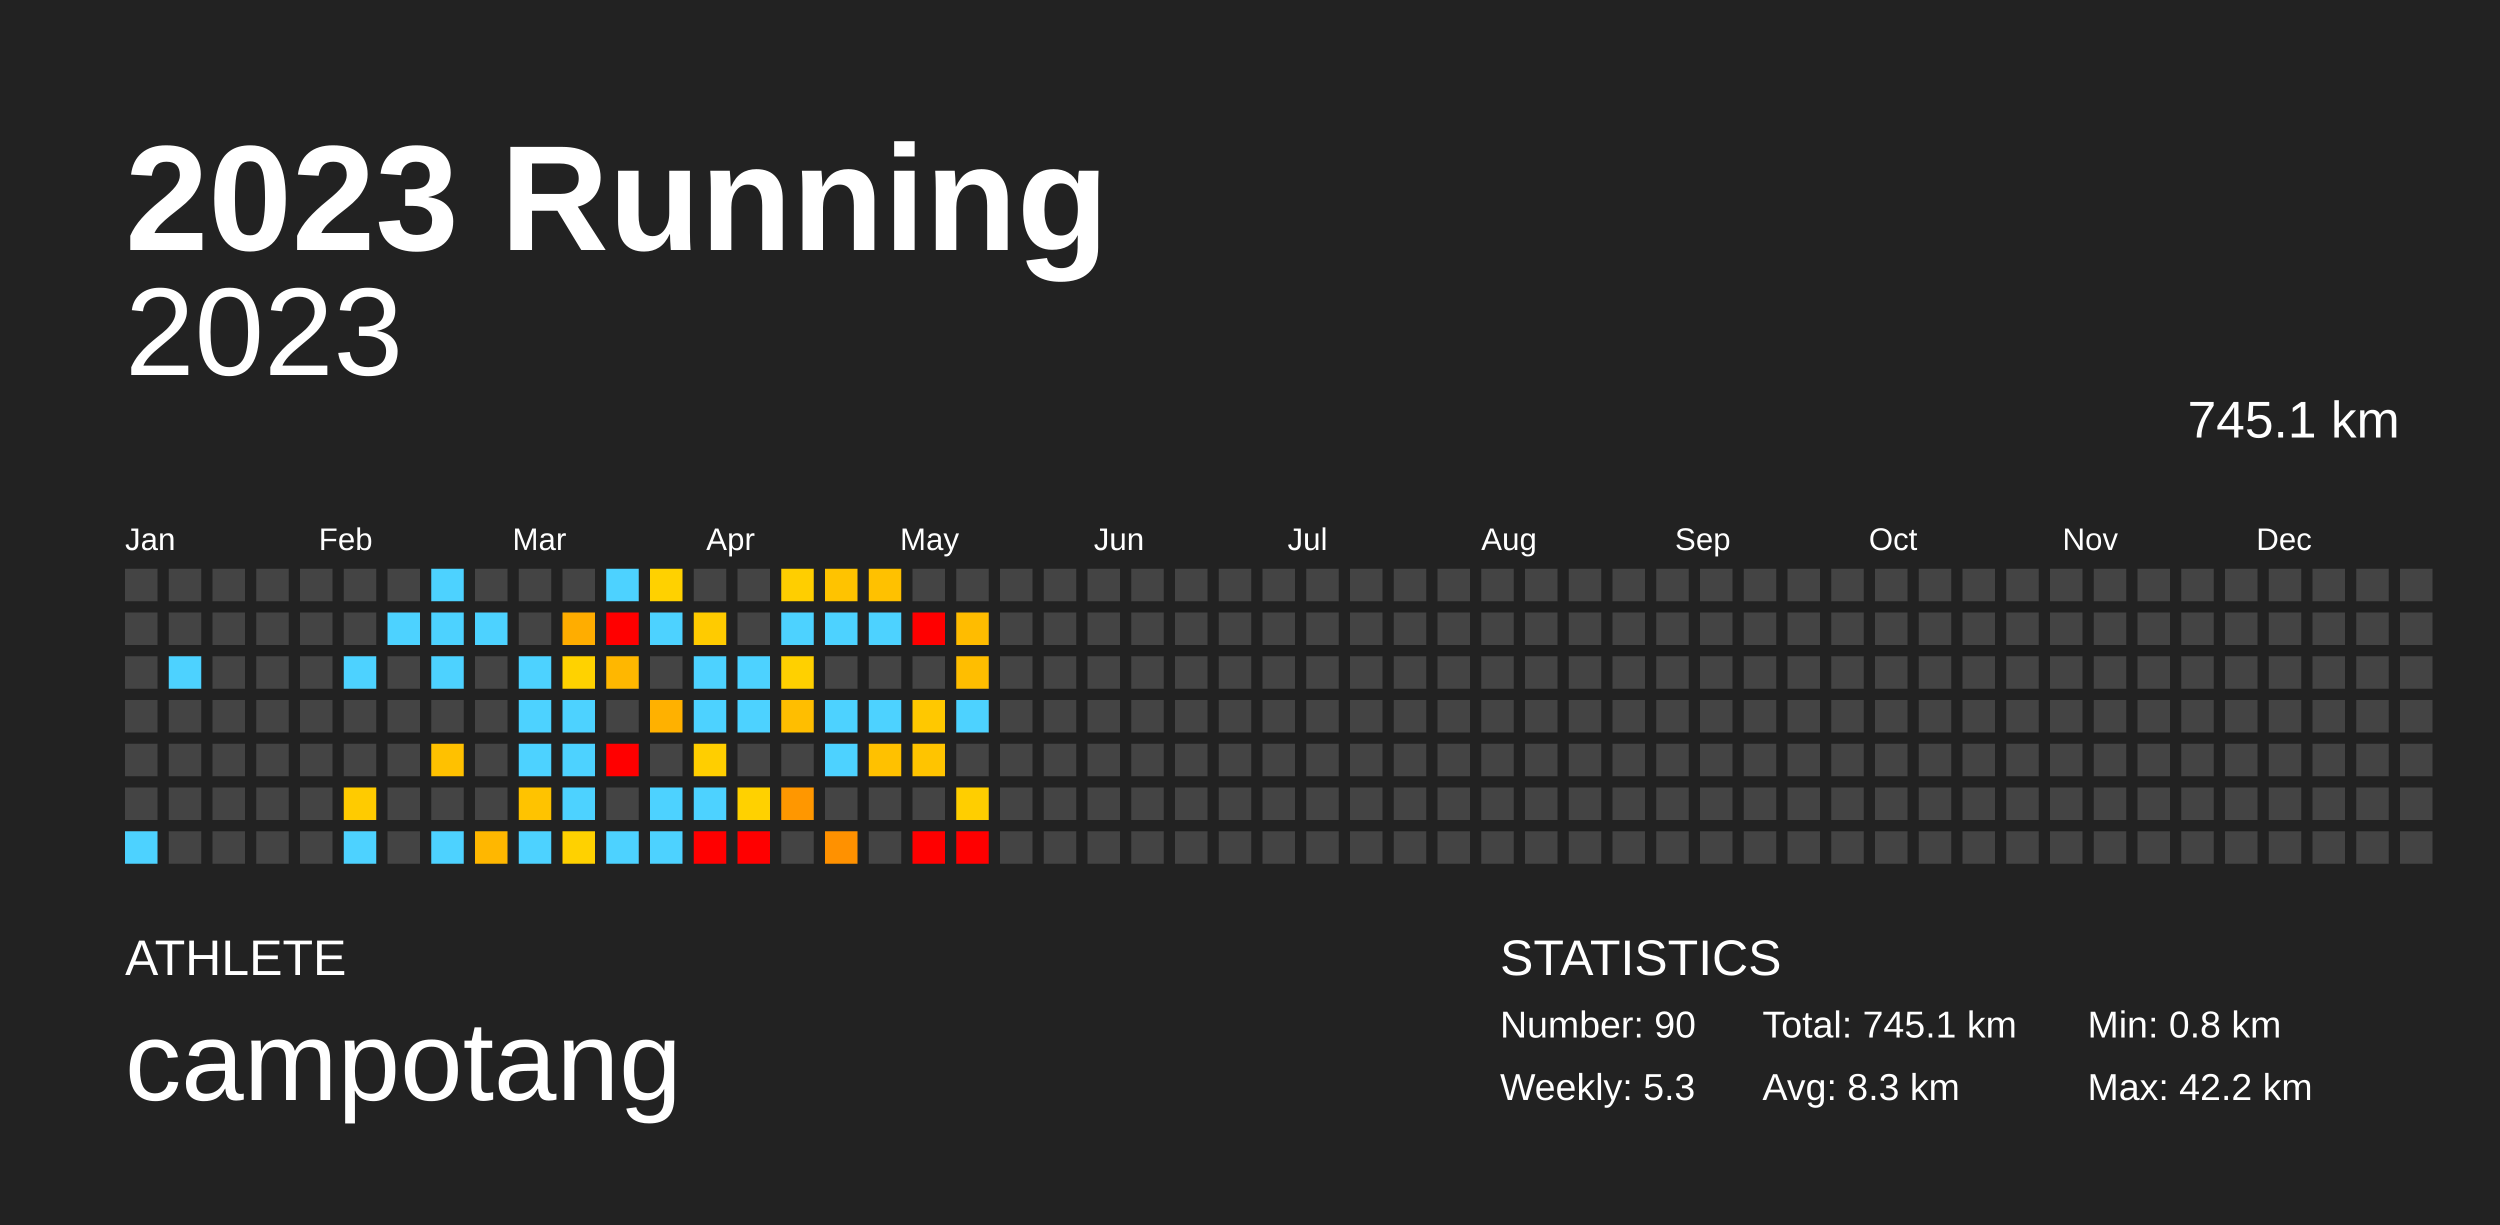
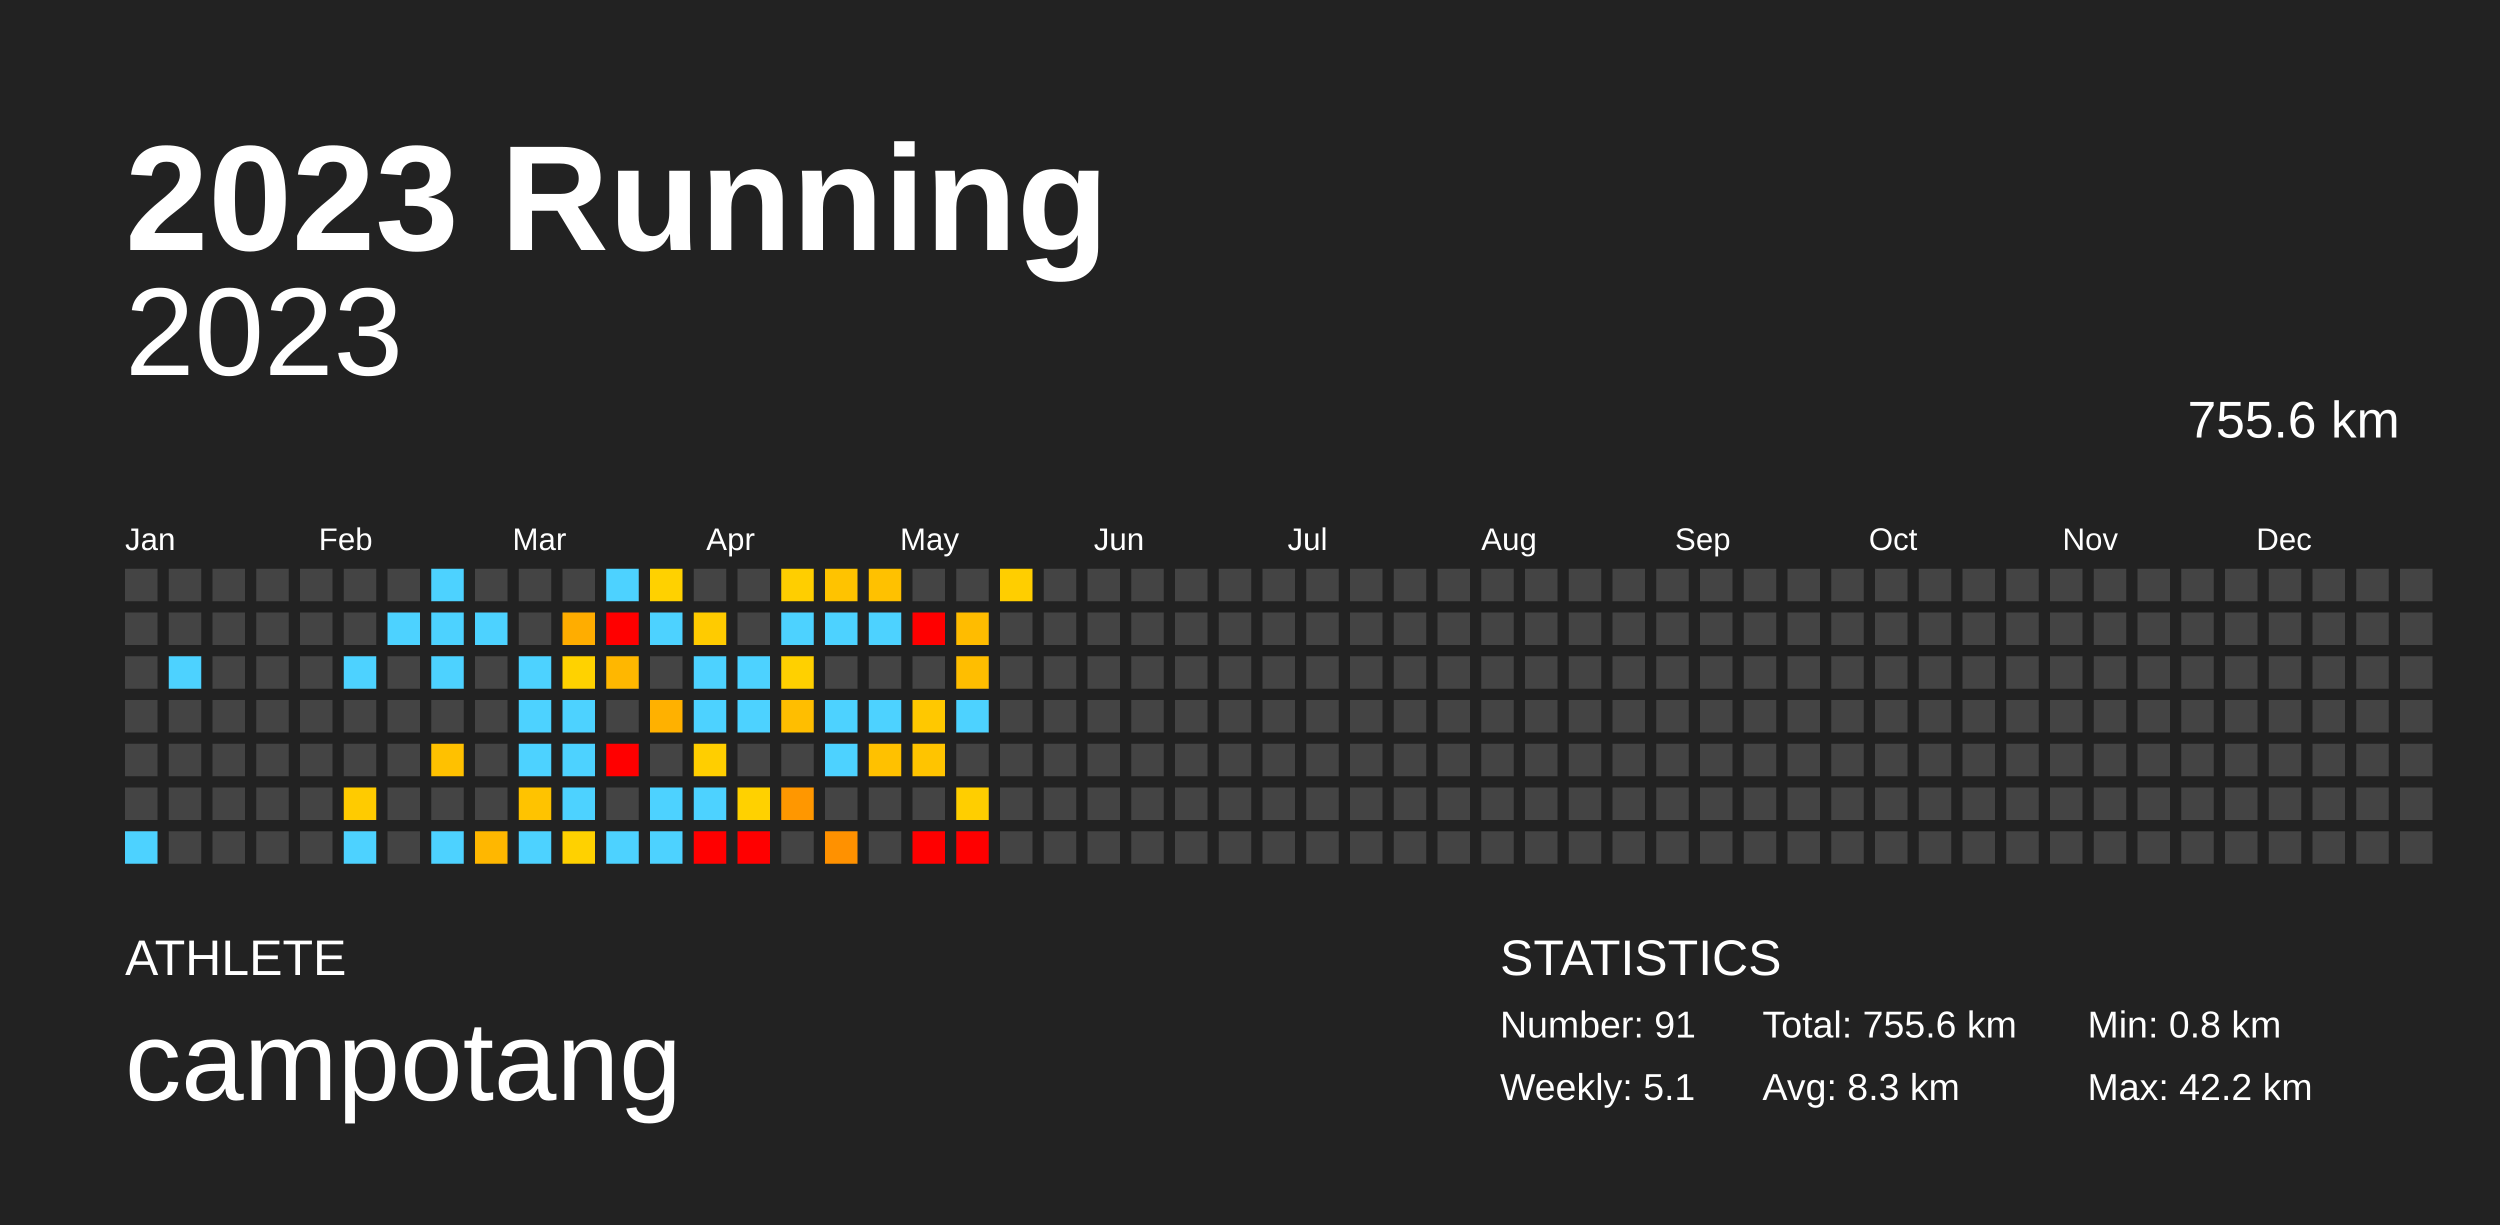
<svg xmlns="http://www.w3.org/2000/svg" baseProfile="full" height="98mm" version="1.1" viewBox="0,0,200,98" width="200mm">
  <defs />
  <rect fill="#222222" height="98" width="200" x="0" y="0" />
  <text fill="#FFFFFF" style="font-size:12px; font-family:Arial; font-weight:bold;" x="10" y="20">2023 Running</text>
  <text fill="#FFFFFF" style="font-size:4px; font-family:Arial" x="10" y="78">ATHLETE</text>
  <text fill="#FFFFFF" style="font-size:9px; font-family:Arial" x="10" y="88">campotang</text>
  <text fill="#FFFFFF" style="font-size:4px; font-family:Arial" x="120" y="78">STATISTICS</text>
-   <text fill="#FFFFFF" style="font-size:3px; font-family:Arial" x="120" y="83">Number: 90</text>
-   <text fill="#FFFFFF" style="font-size:3px; font-family:Arial" x="120" y="88">Weekly: 5.3</text>
-   <text fill="#FFFFFF" style="font-size:3px; font-family:Arial" x="141" y="83">Total: 745.1 km</text>
+   <text fill="#FFFFFF" style="font-size:3px; font-family:Arial" x="120" y="83">Number: 91</text>
+   <text fill="#FFFFFF" style="font-size:3px; font-family:Arial" x="120" y="88">Weekly: 5.1</text>
+   <text fill="#FFFFFF" style="font-size:3px; font-family:Arial" x="141" y="83">Total: 755.6 km</text>
  <text fill="#FFFFFF" style="font-size:3px; font-family:Arial" x="141" y="88">Avg: 8.3 km</text>
  <text fill="#FFFFFF" style="font-size:3px; font-family:Arial" x="167" y="83">Min: 0.8 km</text>
  <text fill="#FFFFFF" style="font-size:3px; font-family:Arial" x="167" y="88">Max: 42.2 km</text>
  <text alignment-baseline="hanging" fill="#FFFFFF" style="font-size:10.0px; font-family:Arial;" x="10" y="30">2023</text>
-   <text alignment-baseline="hanging" fill="#FFFFFF" style="font-size:4.125px; font-family:Arial;" x="175" y="35">745.1 km</text>
+   <text alignment-baseline="hanging" fill="#FFFFFF" style="font-size:4.125px; font-family:Arial;" x="175" y="35">755.6 km</text>
  <text fill="#FFFFFF" style="font-size:2.5px; font-family:Arial" x="10.0" y="44">Jan</text>
  <text fill="#FFFFFF" style="font-size:2.5px; font-family:Arial" x="25.5" y="44">Feb</text>
  <text fill="#FFFFFF" style="font-size:2.5px; font-family:Arial" x="41.0" y="44">Mar</text>
  <text fill="#FFFFFF" style="font-size:2.5px; font-family:Arial" x="56.5" y="44">Apr</text>
  <text fill="#FFFFFF" style="font-size:2.5px; font-family:Arial" x="72.0" y="44">May</text>
  <text fill="#FFFFFF" style="font-size:2.5px; font-family:Arial" x="87.5" y="44">Jun</text>
  <text fill="#FFFFFF" style="font-size:2.5px; font-family:Arial" x="103.0" y="44">Jul</text>
  <text fill="#FFFFFF" style="font-size:2.5px; font-family:Arial" x="118.5" y="44">Aug</text>
  <text fill="#FFFFFF" style="font-size:2.5px; font-family:Arial" x="134.0" y="44">Sep</text>
  <text fill="#FFFFFF" style="font-size:2.5px; font-family:Arial" x="149.5" y="44">Oct</text>
  <text fill="#FFFFFF" style="font-size:2.5px; font-family:Arial" x="165.0" y="44">Nov</text>
  <text fill="#FFFFFF" style="font-size:2.5px; font-family:Arial" x="180.5" y="44">Dec</text>
  <rect fill="#444444" height="2.6" width="2.6" x="10.0" y="45.5" />
  <rect fill="#444444" height="2.6" width="2.6" x="10.0" y="49.0" />
  <rect fill="#444444" height="2.6" width="2.6" x="10.0" y="52.5" />
  <rect fill="#444444" height="2.6" width="2.6" x="10.0" y="56.0" />
  <rect fill="#444444" height="2.6" width="2.6" x="10.0" y="59.5" />
  <rect fill="#444444" height="2.6" width="2.6" x="10.0" y="63.0" />
  <rect fill="#4dd2ff" height="2.6" width="2.6" x="10.0" y="66.5" />
  <rect fill="#444444" height="2.6" width="2.6" x="13.5" y="45.5" />
  <rect fill="#444444" height="2.6" width="2.6" x="13.5" y="49.0" />
  <rect fill="#4dd2ff" height="2.6" width="2.6" x="13.5" y="52.5" />
  <rect fill="#444444" height="2.6" width="2.6" x="13.5" y="56.0" />
  <rect fill="#444444" height="2.6" width="2.6" x="13.5" y="59.5" />
  <rect fill="#444444" height="2.6" width="2.6" x="13.5" y="63.0" />
  <rect fill="#444444" height="2.6" width="2.6" x="13.5" y="66.5" />
  <rect fill="#444444" height="2.6" width="2.6" x="17.0" y="45.5" />
  <rect fill="#444444" height="2.6" width="2.6" x="17.0" y="49.0" />
  <rect fill="#444444" height="2.6" width="2.6" x="17.0" y="52.5" />
  <rect fill="#444444" height="2.6" width="2.6" x="17.0" y="56.0" />
  <rect fill="#444444" height="2.6" width="2.6" x="17.0" y="59.5" />
  <rect fill="#444444" height="2.6" width="2.6" x="17.0" y="63.0" />
  <rect fill="#444444" height="2.6" width="2.6" x="17.0" y="66.5" />
  <rect fill="#444444" height="2.6" width="2.6" x="20.5" y="45.5" />
  <rect fill="#444444" height="2.6" width="2.6" x="20.5" y="49.0" />
  <rect fill="#444444" height="2.6" width="2.6" x="20.5" y="52.5" />
  <rect fill="#444444" height="2.6" width="2.6" x="20.5" y="56.0" />
  <rect fill="#444444" height="2.6" width="2.6" x="20.5" y="59.5" />
  <rect fill="#444444" height="2.6" width="2.6" x="20.5" y="63.0" />
  <rect fill="#444444" height="2.6" width="2.6" x="20.5" y="66.5" />
  <rect fill="#444444" height="2.6" width="2.6" x="24.0" y="45.5" />
  <rect fill="#444444" height="2.6" width="2.6" x="24.0" y="49.0" />
  <rect fill="#444444" height="2.6" width="2.6" x="24.0" y="52.5" />
  <rect fill="#444444" height="2.6" width="2.6" x="24.0" y="56.0" />
  <rect fill="#444444" height="2.6" width="2.6" x="24.0" y="59.5" />
  <rect fill="#444444" height="2.6" width="2.6" x="24.0" y="63.0" />
  <rect fill="#444444" height="2.6" width="2.6" x="24.0" y="66.5" />
  <rect fill="#444444" height="2.6" width="2.6" x="27.5" y="45.5" />
  <rect fill="#444444" height="2.6" width="2.6" x="27.5" y="49.0" />
  <rect fill="#4dd2ff" height="2.6" width="2.6" x="27.5" y="52.5" />
  <rect fill="#444444" height="2.6" width="2.6" x="27.5" y="56.0" />
  <rect fill="#444444" height="2.6" width="2.6" x="27.5" y="59.5" />
  <rect fill="#ffcb00" height="2.6" width="2.6" x="27.5" y="63.0" />
  <rect fill="#4dd2ff" height="2.6" width="2.6" x="27.5" y="66.5" />
  <rect fill="#444444" height="2.6" width="2.6" x="31.0" y="45.5" />
  <rect fill="#4dd2ff" height="2.6" width="2.6" x="31.0" y="49.0" />
  <rect fill="#444444" height="2.6" width="2.6" x="31.0" y="52.5" />
  <rect fill="#444444" height="2.6" width="2.6" x="31.0" y="56.0" />
  <rect fill="#444444" height="2.6" width="2.6" x="31.0" y="59.5" />
  <rect fill="#444444" height="2.6" width="2.6" x="31.0" y="63.0" />
  <rect fill="#444444" height="2.6" width="2.6" x="31.0" y="66.5" />
  <rect fill="#4dd2ff" height="2.6" width="2.6" x="34.5" y="45.5" />
  <rect fill="#4dd2ff" height="2.6" width="2.6" x="34.5" y="49.0" />
  <rect fill="#4dd2ff" height="2.6" width="2.6" x="34.5" y="52.5" />
  <rect fill="#444444" height="2.6" width="2.6" x="34.5" y="56.0" />
  <rect fill="#ffc100" height="2.6" width="2.6" x="34.5" y="59.5" />
  <rect fill="#444444" height="2.6" width="2.6" x="34.5" y="63.0" />
  <rect fill="#4dd2ff" height="2.6" width="2.6" x="34.5" y="66.5" />
  <rect fill="#444444" height="2.6" width="2.6" x="38.0" y="45.5" />
  <rect fill="#4dd2ff" height="2.6" width="2.6" x="38.0" y="49.0" />
  <rect fill="#444444" height="2.6" width="2.6" x="38.0" y="52.5" />
  <rect fill="#444444" height="2.6" width="2.6" x="38.0" y="56.0" />
  <rect fill="#444444" height="2.6" width="2.6" x="38.0" y="59.5" />
  <rect fill="#444444" height="2.6" width="2.6" x="38.0" y="63.0" />
  <rect fill="#ffb700" height="2.6" width="2.6" x="38.0" y="66.5" />
  <rect fill="#444444" height="2.6" width="2.6" x="41.5" y="45.5" />
  <rect fill="#444444" height="2.6" width="2.6" x="41.5" y="49.0" />
  <rect fill="#4dd2ff" height="2.6" width="2.6" x="41.5" y="52.5" />
  <rect fill="#4dd2ff" height="2.6" width="2.6" x="41.5" y="56.0" />
  <rect fill="#4dd2ff" height="2.6" width="2.6" x="41.5" y="59.5" />
  <rect fill="#ffc300" height="2.6" width="2.6" x="41.5" y="63.0" />
  <rect fill="#4dd2ff" height="2.6" width="2.6" x="41.5" y="66.5" />
  <rect fill="#444444" height="2.6" width="2.6" x="45.0" y="45.5" />
  <rect fill="#ffad00" height="2.6" width="2.6" x="45.0" y="49.0" />
  <rect fill="#ffd200" height="2.6" width="2.6" x="45.0" y="52.5" />
  <rect fill="#4dd2ff" height="2.6" width="2.6" x="45.0" y="56.0" />
  <rect fill="#4dd2ff" height="2.6" width="2.6" x="45.0" y="59.5" />
  <rect fill="#4dd2ff" height="2.6" width="2.6" x="45.0" y="63.0" />
  <rect fill="#ffd100" height="2.6" width="2.6" x="45.0" y="66.5" />
  <rect fill="#4dd2ff" height="2.6" width="2.6" x="48.5" y="45.5" />
  <rect fill="red" height="2.6" width="2.6" x="48.5" y="49.0" />
  <rect fill="#ffb700" height="2.6" width="2.6" x="48.5" y="52.5" />
  <rect fill="#444444" height="2.6" width="2.6" x="48.5" y="56.0" />
  <rect fill="red" height="2.6" width="2.6" x="48.5" y="59.5" />
  <rect fill="#444444" height="2.6" width="2.6" x="48.5" y="63.0" />
  <rect fill="#4dd2ff" height="2.6" width="2.6" x="48.5" y="66.5" />
  <rect fill="#ffd100" height="2.6" width="2.6" x="52.0" y="45.5" />
  <rect fill="#4dd2ff" height="2.6" width="2.6" x="52.0" y="49.0" />
  <rect fill="#444444" height="2.6" width="2.6" x="52.0" y="52.5" />
  <rect fill="#ffb100" height="2.6" width="2.6" x="52.0" y="56.0" />
  <rect fill="#444444" height="2.6" width="2.6" x="52.0" y="59.5" />
  <rect fill="#4dd2ff" height="2.6" width="2.6" x="52.0" y="63.0" />
  <rect fill="#4dd2ff" height="2.6" width="2.6" x="52.0" y="66.5" />
  <rect fill="#444444" height="2.6" width="2.6" x="55.5" y="45.5" />
  <rect fill="#ffcb00" height="2.6" width="2.6" x="55.5" y="49.0" />
  <rect fill="#4dd2ff" height="2.6" width="2.6" x="55.5" y="52.5" />
  <rect fill="#4dd2ff" height="2.6" width="2.6" x="55.5" y="56.0" />
  <rect fill="#ffce00" height="2.6" width="2.6" x="55.5" y="59.5" />
  <rect fill="#4dd2ff" height="2.6" width="2.6" x="55.5" y="63.0" />
  <rect fill="red" height="2.6" width="2.6" x="55.5" y="66.5" />
  <rect fill="#444444" height="2.6" width="2.6" x="59.0" y="45.5" />
  <rect fill="#444444" height="2.6" width="2.6" x="59.0" y="49.0" />
  <rect fill="#4dd2ff" height="2.6" width="2.6" x="59.0" y="52.5" />
  <rect fill="#4dd2ff" height="2.6" width="2.6" x="59.0" y="56.0" />
  <rect fill="#444444" height="2.6" width="2.6" x="59.0" y="59.5" />
  <rect fill="#ffd100" height="2.6" width="2.6" x="59.0" y="63.0" />
  <rect fill="red" height="2.6" width="2.6" x="59.0" y="66.5" />
  <rect fill="#ffce00" height="2.6" width="2.6" x="62.5" y="45.5" />
  <rect fill="#4dd2ff" height="2.6" width="2.6" x="62.5" y="49.0" />
  <rect fill="#ffd000" height="2.6" width="2.6" x="62.5" y="52.5" />
  <rect fill="#ffbe00" height="2.6" width="2.6" x="62.5" y="56.0" />
  <rect fill="#444444" height="2.6" width="2.6" x="62.5" y="59.5" />
  <rect fill="#ff9700" height="2.6" width="2.6" x="62.5" y="63.0" />
  <rect fill="#444444" height="2.6" width="2.6" x="62.5" y="66.5" />
  <rect fill="#ffc300" height="2.6" width="2.6" x="66.0" y="45.5" />
  <rect fill="#4dd2ff" height="2.6" width="2.6" x="66.0" y="49.0" />
  <rect fill="#444444" height="2.6" width="2.6" x="66.0" y="52.5" />
  <rect fill="#4dd2ff" height="2.6" width="2.6" x="66.0" y="56.0" />
  <rect fill="#4dd2ff" height="2.6" width="2.6" x="66.0" y="59.5" />
  <rect fill="#444444" height="2.6" width="2.6" x="66.0" y="63.0" />
  <rect fill="#ff9100" height="2.6" width="2.6" x="66.0" y="66.5" />
  <rect fill="#ffc100" height="2.6" width="2.6" x="69.5" y="45.5" />
  <rect fill="#4dd2ff" height="2.6" width="2.6" x="69.5" y="49.0" />
  <rect fill="#444444" height="2.6" width="2.6" x="69.5" y="52.5" />
  <rect fill="#4dd2ff" height="2.6" width="2.6" x="69.5" y="56.0" />
  <rect fill="#ffc100" height="2.6" width="2.6" x="69.5" y="59.5" />
  <rect fill="#444444" height="2.6" width="2.6" x="69.5" y="63.0" />
  <rect fill="#444444" height="2.6" width="2.6" x="69.5" y="66.5" />
  <rect fill="#444444" height="2.6" width="2.6" x="73.0" y="45.5" />
  <rect fill="red" height="2.6" width="2.6" x="73.0" y="49.0" />
  <rect fill="#444444" height="2.6" width="2.6" x="73.0" y="52.5" />
  <rect fill="#ffc800" height="2.6" width="2.6" x="73.0" y="56.0" />
  <rect fill="#ffc400" height="2.6" width="2.6" x="73.0" y="59.5" />
  <rect fill="#444444" height="2.6" width="2.6" x="73.0" y="63.0" />
  <rect fill="red" height="2.6" width="2.6" x="73.0" y="66.5" />
  <rect fill="#444444" height="2.6" width="2.6" x="76.5" y="45.5" />
  <rect fill="#ffbc00" height="2.6" width="2.6" x="76.5" y="49.0" />
  <rect fill="#ffbe00" height="2.6" width="2.6" x="76.5" y="52.5" />
  <rect fill="#4dd2ff" height="2.6" width="2.6" x="76.5" y="56.0" />
  <rect fill="#444444" height="2.6" width="2.6" x="76.5" y="59.5" />
  <rect fill="#ffce00" height="2.6" width="2.6" x="76.5" y="63.0" />
  <rect fill="red" height="2.6" width="2.6" x="76.5" y="66.5" />
-   <rect fill="#444444" height="2.6" width="2.6" x="80.0" y="45.5" />
+   <rect fill="#ffce00" height="2.6" width="2.6" x="80.0" y="45.5" />
  <rect fill="#444444" height="2.6" width="2.6" x="80.0" y="49.0" />
  <rect fill="#444444" height="2.6" width="2.6" x="80.0" y="52.5" />
  <rect fill="#444444" height="2.6" width="2.6" x="80.0" y="56.0" />
  <rect fill="#444444" height="2.6" width="2.6" x="80.0" y="59.5" />
  <rect fill="#444444" height="2.6" width="2.6" x="80.0" y="63.0" />
  <rect fill="#444444" height="2.6" width="2.6" x="80.0" y="66.5" />
  <rect fill="#444444" height="2.6" width="2.6" x="83.5" y="45.5" />
  <rect fill="#444444" height="2.6" width="2.6" x="83.5" y="49.0" />
  <rect fill="#444444" height="2.6" width="2.6" x="83.5" y="52.5" />
  <rect fill="#444444" height="2.6" width="2.6" x="83.5" y="56.0" />
  <rect fill="#444444" height="2.6" width="2.6" x="83.5" y="59.5" />
  <rect fill="#444444" height="2.6" width="2.6" x="83.5" y="63.0" />
  <rect fill="#444444" height="2.6" width="2.6" x="83.5" y="66.5" />
  <rect fill="#444444" height="2.6" width="2.6" x="87.0" y="45.5" />
  <rect fill="#444444" height="2.6" width="2.6" x="87.0" y="49.0" />
  <rect fill="#444444" height="2.6" width="2.6" x="87.0" y="52.5" />
  <rect fill="#444444" height="2.6" width="2.6" x="87.0" y="56.0" />
  <rect fill="#444444" height="2.6" width="2.6" x="87.0" y="59.5" />
  <rect fill="#444444" height="2.6" width="2.6" x="87.0" y="63.0" />
  <rect fill="#444444" height="2.6" width="2.6" x="87.0" y="66.5" />
  <rect fill="#444444" height="2.6" width="2.6" x="90.5" y="45.5" />
  <rect fill="#444444" height="2.6" width="2.6" x="90.5" y="49.0" />
  <rect fill="#444444" height="2.6" width="2.6" x="90.5" y="52.5" />
  <rect fill="#444444" height="2.6" width="2.6" x="90.5" y="56.0" />
  <rect fill="#444444" height="2.6" width="2.6" x="90.5" y="59.5" />
  <rect fill="#444444" height="2.6" width="2.6" x="90.5" y="63.0" />
  <rect fill="#444444" height="2.6" width="2.6" x="90.5" y="66.5" />
  <rect fill="#444444" height="2.6" width="2.6" x="94.0" y="45.5" />
  <rect fill="#444444" height="2.6" width="2.6" x="94.0" y="49.0" />
  <rect fill="#444444" height="2.6" width="2.6" x="94.0" y="52.5" />
  <rect fill="#444444" height="2.6" width="2.6" x="94.0" y="56.0" />
  <rect fill="#444444" height="2.6" width="2.6" x="94.0" y="59.5" />
  <rect fill="#444444" height="2.6" width="2.6" x="94.0" y="63.0" />
  <rect fill="#444444" height="2.6" width="2.6" x="94.0" y="66.5" />
  <rect fill="#444444" height="2.6" width="2.6" x="97.5" y="45.5" />
  <rect fill="#444444" height="2.6" width="2.6" x="97.5" y="49.0" />
  <rect fill="#444444" height="2.6" width="2.6" x="97.5" y="52.5" />
  <rect fill="#444444" height="2.6" width="2.6" x="97.5" y="56.0" />
  <rect fill="#444444" height="2.6" width="2.6" x="97.5" y="59.5" />
  <rect fill="#444444" height="2.6" width="2.6" x="97.5" y="63.0" />
  <rect fill="#444444" height="2.6" width="2.6" x="97.5" y="66.5" />
  <rect fill="#444444" height="2.6" width="2.6" x="101.0" y="45.5" />
  <rect fill="#444444" height="2.6" width="2.6" x="101.0" y="49.0" />
  <rect fill="#444444" height="2.6" width="2.6" x="101.0" y="52.5" />
  <rect fill="#444444" height="2.6" width="2.6" x="101.0" y="56.0" />
  <rect fill="#444444" height="2.6" width="2.6" x="101.0" y="59.5" />
  <rect fill="#444444" height="2.6" width="2.6" x="101.0" y="63.0" />
  <rect fill="#444444" height="2.6" width="2.6" x="101.0" y="66.5" />
  <rect fill="#444444" height="2.6" width="2.6" x="104.5" y="45.5" />
  <rect fill="#444444" height="2.6" width="2.6" x="104.5" y="49.0" />
  <rect fill="#444444" height="2.6" width="2.6" x="104.5" y="52.5" />
  <rect fill="#444444" height="2.6" width="2.6" x="104.5" y="56.0" />
  <rect fill="#444444" height="2.6" width="2.6" x="104.5" y="59.5" />
  <rect fill="#444444" height="2.6" width="2.6" x="104.5" y="63.0" />
  <rect fill="#444444" height="2.6" width="2.6" x="104.5" y="66.5" />
  <rect fill="#444444" height="2.6" width="2.6" x="108.0" y="45.5" />
  <rect fill="#444444" height="2.6" width="2.6" x="108.0" y="49.0" />
  <rect fill="#444444" height="2.6" width="2.6" x="108.0" y="52.5" />
  <rect fill="#444444" height="2.6" width="2.6" x="108.0" y="56.0" />
  <rect fill="#444444" height="2.6" width="2.6" x="108.0" y="59.5" />
  <rect fill="#444444" height="2.6" width="2.6" x="108.0" y="63.0" />
  <rect fill="#444444" height="2.6" width="2.6" x="108.0" y="66.5" />
  <rect fill="#444444" height="2.6" width="2.6" x="111.5" y="45.5" />
  <rect fill="#444444" height="2.6" width="2.6" x="111.5" y="49.0" />
  <rect fill="#444444" height="2.6" width="2.6" x="111.5" y="52.5" />
  <rect fill="#444444" height="2.6" width="2.6" x="111.5" y="56.0" />
  <rect fill="#444444" height="2.6" width="2.6" x="111.5" y="59.5" />
  <rect fill="#444444" height="2.6" width="2.6" x="111.5" y="63.0" />
  <rect fill="#444444" height="2.6" width="2.6" x="111.5" y="66.5" />
  <rect fill="#444444" height="2.6" width="2.6" x="115.0" y="45.5" />
  <rect fill="#444444" height="2.6" width="2.6" x="115.0" y="49.0" />
  <rect fill="#444444" height="2.6" width="2.6" x="115.0" y="52.5" />
  <rect fill="#444444" height="2.6" width="2.6" x="115.0" y="56.0" />
  <rect fill="#444444" height="2.6" width="2.6" x="115.0" y="59.5" />
  <rect fill="#444444" height="2.6" width="2.6" x="115.0" y="63.0" />
  <rect fill="#444444" height="2.6" width="2.6" x="115.0" y="66.5" />
  <rect fill="#444444" height="2.6" width="2.6" x="118.5" y="45.5" />
  <rect fill="#444444" height="2.6" width="2.6" x="118.5" y="49.0" />
  <rect fill="#444444" height="2.6" width="2.6" x="118.5" y="52.5" />
  <rect fill="#444444" height="2.6" width="2.6" x="118.5" y="56.0" />
  <rect fill="#444444" height="2.6" width="2.6" x="118.5" y="59.5" />
  <rect fill="#444444" height="2.6" width="2.6" x="118.5" y="63.0" />
  <rect fill="#444444" height="2.6" width="2.6" x="118.5" y="66.5" />
  <rect fill="#444444" height="2.6" width="2.6" x="122.0" y="45.5" />
  <rect fill="#444444" height="2.6" width="2.6" x="122.0" y="49.0" />
  <rect fill="#444444" height="2.6" width="2.6" x="122.0" y="52.5" />
  <rect fill="#444444" height="2.6" width="2.6" x="122.0" y="56.0" />
  <rect fill="#444444" height="2.6" width="2.6" x="122.0" y="59.5" />
  <rect fill="#444444" height="2.6" width="2.6" x="122.0" y="63.0" />
  <rect fill="#444444" height="2.6" width="2.6" x="122.0" y="66.5" />
  <rect fill="#444444" height="2.6" width="2.6" x="125.5" y="45.5" />
  <rect fill="#444444" height="2.6" width="2.6" x="125.5" y="49.0" />
  <rect fill="#444444" height="2.6" width="2.6" x="125.5" y="52.5" />
  <rect fill="#444444" height="2.6" width="2.6" x="125.5" y="56.0" />
  <rect fill="#444444" height="2.6" width="2.6" x="125.5" y="59.5" />
  <rect fill="#444444" height="2.6" width="2.6" x="125.5" y="63.0" />
  <rect fill="#444444" height="2.6" width="2.6" x="125.5" y="66.5" />
  <rect fill="#444444" height="2.6" width="2.6" x="129.0" y="45.5" />
  <rect fill="#444444" height="2.6" width="2.6" x="129.0" y="49.0" />
  <rect fill="#444444" height="2.6" width="2.6" x="129.0" y="52.5" />
  <rect fill="#444444" height="2.6" width="2.6" x="129.0" y="56.0" />
  <rect fill="#444444" height="2.6" width="2.6" x="129.0" y="59.5" />
  <rect fill="#444444" height="2.6" width="2.6" x="129.0" y="63.0" />
  <rect fill="#444444" height="2.6" width="2.6" x="129.0" y="66.5" />
  <rect fill="#444444" height="2.6" width="2.6" x="132.5" y="45.5" />
  <rect fill="#444444" height="2.6" width="2.6" x="132.5" y="49.0" />
  <rect fill="#444444" height="2.6" width="2.6" x="132.5" y="52.5" />
  <rect fill="#444444" height="2.6" width="2.6" x="132.5" y="56.0" />
  <rect fill="#444444" height="2.6" width="2.6" x="132.5" y="59.5" />
  <rect fill="#444444" height="2.6" width="2.6" x="132.5" y="63.0" />
  <rect fill="#444444" height="2.6" width="2.6" x="132.5" y="66.5" />
  <rect fill="#444444" height="2.6" width="2.6" x="136.0" y="45.5" />
  <rect fill="#444444" height="2.6" width="2.6" x="136.0" y="49.0" />
  <rect fill="#444444" height="2.6" width="2.6" x="136.0" y="52.5" />
  <rect fill="#444444" height="2.6" width="2.6" x="136.0" y="56.0" />
  <rect fill="#444444" height="2.6" width="2.6" x="136.0" y="59.5" />
  <rect fill="#444444" height="2.6" width="2.6" x="136.0" y="63.0" />
  <rect fill="#444444" height="2.6" width="2.6" x="136.0" y="66.5" />
  <rect fill="#444444" height="2.6" width="2.6" x="139.5" y="45.5" />
  <rect fill="#444444" height="2.6" width="2.6" x="139.5" y="49.0" />
  <rect fill="#444444" height="2.6" width="2.6" x="139.5" y="52.5" />
  <rect fill="#444444" height="2.6" width="2.6" x="139.5" y="56.0" />
  <rect fill="#444444" height="2.6" width="2.6" x="139.5" y="59.5" />
  <rect fill="#444444" height="2.6" width="2.6" x="139.5" y="63.0" />
  <rect fill="#444444" height="2.6" width="2.6" x="139.5" y="66.5" />
  <rect fill="#444444" height="2.6" width="2.6" x="143.0" y="45.5" />
  <rect fill="#444444" height="2.6" width="2.6" x="143.0" y="49.0" />
  <rect fill="#444444" height="2.6" width="2.6" x="143.0" y="52.5" />
  <rect fill="#444444" height="2.6" width="2.6" x="143.0" y="56.0" />
  <rect fill="#444444" height="2.6" width="2.6" x="143.0" y="59.5" />
  <rect fill="#444444" height="2.6" width="2.6" x="143.0" y="63.0" />
  <rect fill="#444444" height="2.6" width="2.6" x="143.0" y="66.5" />
  <rect fill="#444444" height="2.6" width="2.6" x="146.5" y="45.5" />
  <rect fill="#444444" height="2.6" width="2.6" x="146.5" y="49.0" />
  <rect fill="#444444" height="2.6" width="2.6" x="146.5" y="52.5" />
  <rect fill="#444444" height="2.6" width="2.6" x="146.5" y="56.0" />
  <rect fill="#444444" height="2.6" width="2.6" x="146.5" y="59.5" />
  <rect fill="#444444" height="2.6" width="2.6" x="146.5" y="63.0" />
  <rect fill="#444444" height="2.6" width="2.6" x="146.5" y="66.5" />
  <rect fill="#444444" height="2.6" width="2.6" x="150.0" y="45.5" />
  <rect fill="#444444" height="2.6" width="2.6" x="150.0" y="49.0" />
  <rect fill="#444444" height="2.6" width="2.6" x="150.0" y="52.5" />
  <rect fill="#444444" height="2.6" width="2.6" x="150.0" y="56.0" />
  <rect fill="#444444" height="2.6" width="2.6" x="150.0" y="59.5" />
  <rect fill="#444444" height="2.6" width="2.6" x="150.0" y="63.0" />
  <rect fill="#444444" height="2.6" width="2.6" x="150.0" y="66.5" />
  <rect fill="#444444" height="2.6" width="2.6" x="153.5" y="45.5" />
  <rect fill="#444444" height="2.6" width="2.6" x="153.5" y="49.0" />
  <rect fill="#444444" height="2.6" width="2.6" x="153.5" y="52.5" />
  <rect fill="#444444" height="2.6" width="2.6" x="153.5" y="56.0" />
  <rect fill="#444444" height="2.6" width="2.6" x="153.5" y="59.5" />
  <rect fill="#444444" height="2.6" width="2.6" x="153.5" y="63.0" />
  <rect fill="#444444" height="2.6" width="2.6" x="153.5" y="66.5" />
  <rect fill="#444444" height="2.6" width="2.6" x="157.0" y="45.5" />
  <rect fill="#444444" height="2.6" width="2.6" x="157.0" y="49.0" />
  <rect fill="#444444" height="2.6" width="2.6" x="157.0" y="52.5" />
  <rect fill="#444444" height="2.6" width="2.6" x="157.0" y="56.0" />
  <rect fill="#444444" height="2.6" width="2.6" x="157.0" y="59.5" />
  <rect fill="#444444" height="2.6" width="2.6" x="157.0" y="63.0" />
  <rect fill="#444444" height="2.6" width="2.6" x="157.0" y="66.5" />
  <rect fill="#444444" height="2.6" width="2.6" x="160.5" y="45.5" />
  <rect fill="#444444" height="2.6" width="2.6" x="160.5" y="49.0" />
  <rect fill="#444444" height="2.6" width="2.6" x="160.5" y="52.5" />
  <rect fill="#444444" height="2.6" width="2.6" x="160.5" y="56.0" />
  <rect fill="#444444" height="2.6" width="2.6" x="160.5" y="59.5" />
  <rect fill="#444444" height="2.6" width="2.6" x="160.5" y="63.0" />
  <rect fill="#444444" height="2.6" width="2.6" x="160.5" y="66.5" />
  <rect fill="#444444" height="2.6" width="2.6" x="164.0" y="45.5" />
  <rect fill="#444444" height="2.6" width="2.6" x="164.0" y="49.0" />
  <rect fill="#444444" height="2.6" width="2.6" x="164.0" y="52.5" />
  <rect fill="#444444" height="2.6" width="2.6" x="164.0" y="56.0" />
  <rect fill="#444444" height="2.6" width="2.6" x="164.0" y="59.5" />
  <rect fill="#444444" height="2.6" width="2.6" x="164.0" y="63.0" />
  <rect fill="#444444" height="2.6" width="2.6" x="164.0" y="66.5" />
  <rect fill="#444444" height="2.6" width="2.6" x="167.5" y="45.5" />
  <rect fill="#444444" height="2.6" width="2.6" x="167.5" y="49.0" />
  <rect fill="#444444" height="2.6" width="2.6" x="167.5" y="52.5" />
  <rect fill="#444444" height="2.6" width="2.6" x="167.5" y="56.0" />
  <rect fill="#444444" height="2.6" width="2.6" x="167.5" y="59.5" />
  <rect fill="#444444" height="2.6" width="2.6" x="167.5" y="63.0" />
  <rect fill="#444444" height="2.6" width="2.6" x="167.5" y="66.5" />
  <rect fill="#444444" height="2.6" width="2.6" x="171.0" y="45.5" />
  <rect fill="#444444" height="2.6" width="2.6" x="171.0" y="49.0" />
  <rect fill="#444444" height="2.6" width="2.6" x="171.0" y="52.5" />
  <rect fill="#444444" height="2.6" width="2.6" x="171.0" y="56.0" />
  <rect fill="#444444" height="2.6" width="2.6" x="171.0" y="59.5" />
  <rect fill="#444444" height="2.6" width="2.6" x="171.0" y="63.0" />
  <rect fill="#444444" height="2.6" width="2.6" x="171.0" y="66.5" />
  <rect fill="#444444" height="2.6" width="2.6" x="174.5" y="45.5" />
  <rect fill="#444444" height="2.6" width="2.6" x="174.5" y="49.0" />
  <rect fill="#444444" height="2.6" width="2.6" x="174.5" y="52.5" />
  <rect fill="#444444" height="2.6" width="2.6" x="174.5" y="56.0" />
  <rect fill="#444444" height="2.6" width="2.6" x="174.5" y="59.5" />
  <rect fill="#444444" height="2.6" width="2.6" x="174.5" y="63.0" />
  <rect fill="#444444" height="2.6" width="2.6" x="174.5" y="66.5" />
  <rect fill="#444444" height="2.6" width="2.6" x="178.0" y="45.5" />
  <rect fill="#444444" height="2.6" width="2.6" x="178.0" y="49.0" />
  <rect fill="#444444" height="2.6" width="2.6" x="178.0" y="52.5" />
  <rect fill="#444444" height="2.6" width="2.6" x="178.0" y="56.0" />
  <rect fill="#444444" height="2.6" width="2.6" x="178.0" y="59.5" />
  <rect fill="#444444" height="2.6" width="2.6" x="178.0" y="63.0" />
  <rect fill="#444444" height="2.6" width="2.6" x="178.0" y="66.5" />
  <rect fill="#444444" height="2.6" width="2.6" x="181.5" y="45.5" />
  <rect fill="#444444" height="2.6" width="2.6" x="181.5" y="49.0" />
  <rect fill="#444444" height="2.6" width="2.6" x="181.5" y="52.5" />
  <rect fill="#444444" height="2.6" width="2.6" x="181.5" y="56.0" />
  <rect fill="#444444" height="2.6" width="2.6" x="181.5" y="59.5" />
  <rect fill="#444444" height="2.6" width="2.6" x="181.5" y="63.0" />
  <rect fill="#444444" height="2.6" width="2.6" x="181.5" y="66.5" />
  <rect fill="#444444" height="2.6" width="2.6" x="185.0" y="45.5" />
  <rect fill="#444444" height="2.6" width="2.6" x="185.0" y="49.0" />
  <rect fill="#444444" height="2.6" width="2.6" x="185.0" y="52.5" />
  <rect fill="#444444" height="2.6" width="2.6" x="185.0" y="56.0" />
  <rect fill="#444444" height="2.6" width="2.6" x="185.0" y="59.5" />
  <rect fill="#444444" height="2.6" width="2.6" x="185.0" y="63.0" />
  <rect fill="#444444" height="2.6" width="2.6" x="185.0" y="66.5" />
  <rect fill="#444444" height="2.6" width="2.6" x="188.5" y="45.5" />
  <rect fill="#444444" height="2.6" width="2.6" x="188.5" y="49.0" />
  <rect fill="#444444" height="2.6" width="2.6" x="188.5" y="52.5" />
  <rect fill="#444444" height="2.6" width="2.6" x="188.5" y="56.0" />
  <rect fill="#444444" height="2.6" width="2.6" x="188.5" y="59.5" />
  <rect fill="#444444" height="2.6" width="2.6" x="188.5" y="63.0" />
  <rect fill="#444444" height="2.6" width="2.6" x="188.5" y="66.5" />
  <rect fill="#444444" height="2.6" width="2.6" x="192.0" y="45.5" />
  <rect fill="#444444" height="2.6" width="2.6" x="192.0" y="49.0" />
  <rect fill="#444444" height="2.6" width="2.6" x="192.0" y="52.5" />
  <rect fill="#444444" height="2.6" width="2.6" x="192.0" y="56.0" />
  <rect fill="#444444" height="2.6" width="2.6" x="192.0" y="59.5" />
  <rect fill="#444444" height="2.6" width="2.6" x="192.0" y="63.0" />
  <rect fill="#444444" height="2.6" width="2.6" x="192.0" y="66.5" />
</svg>
